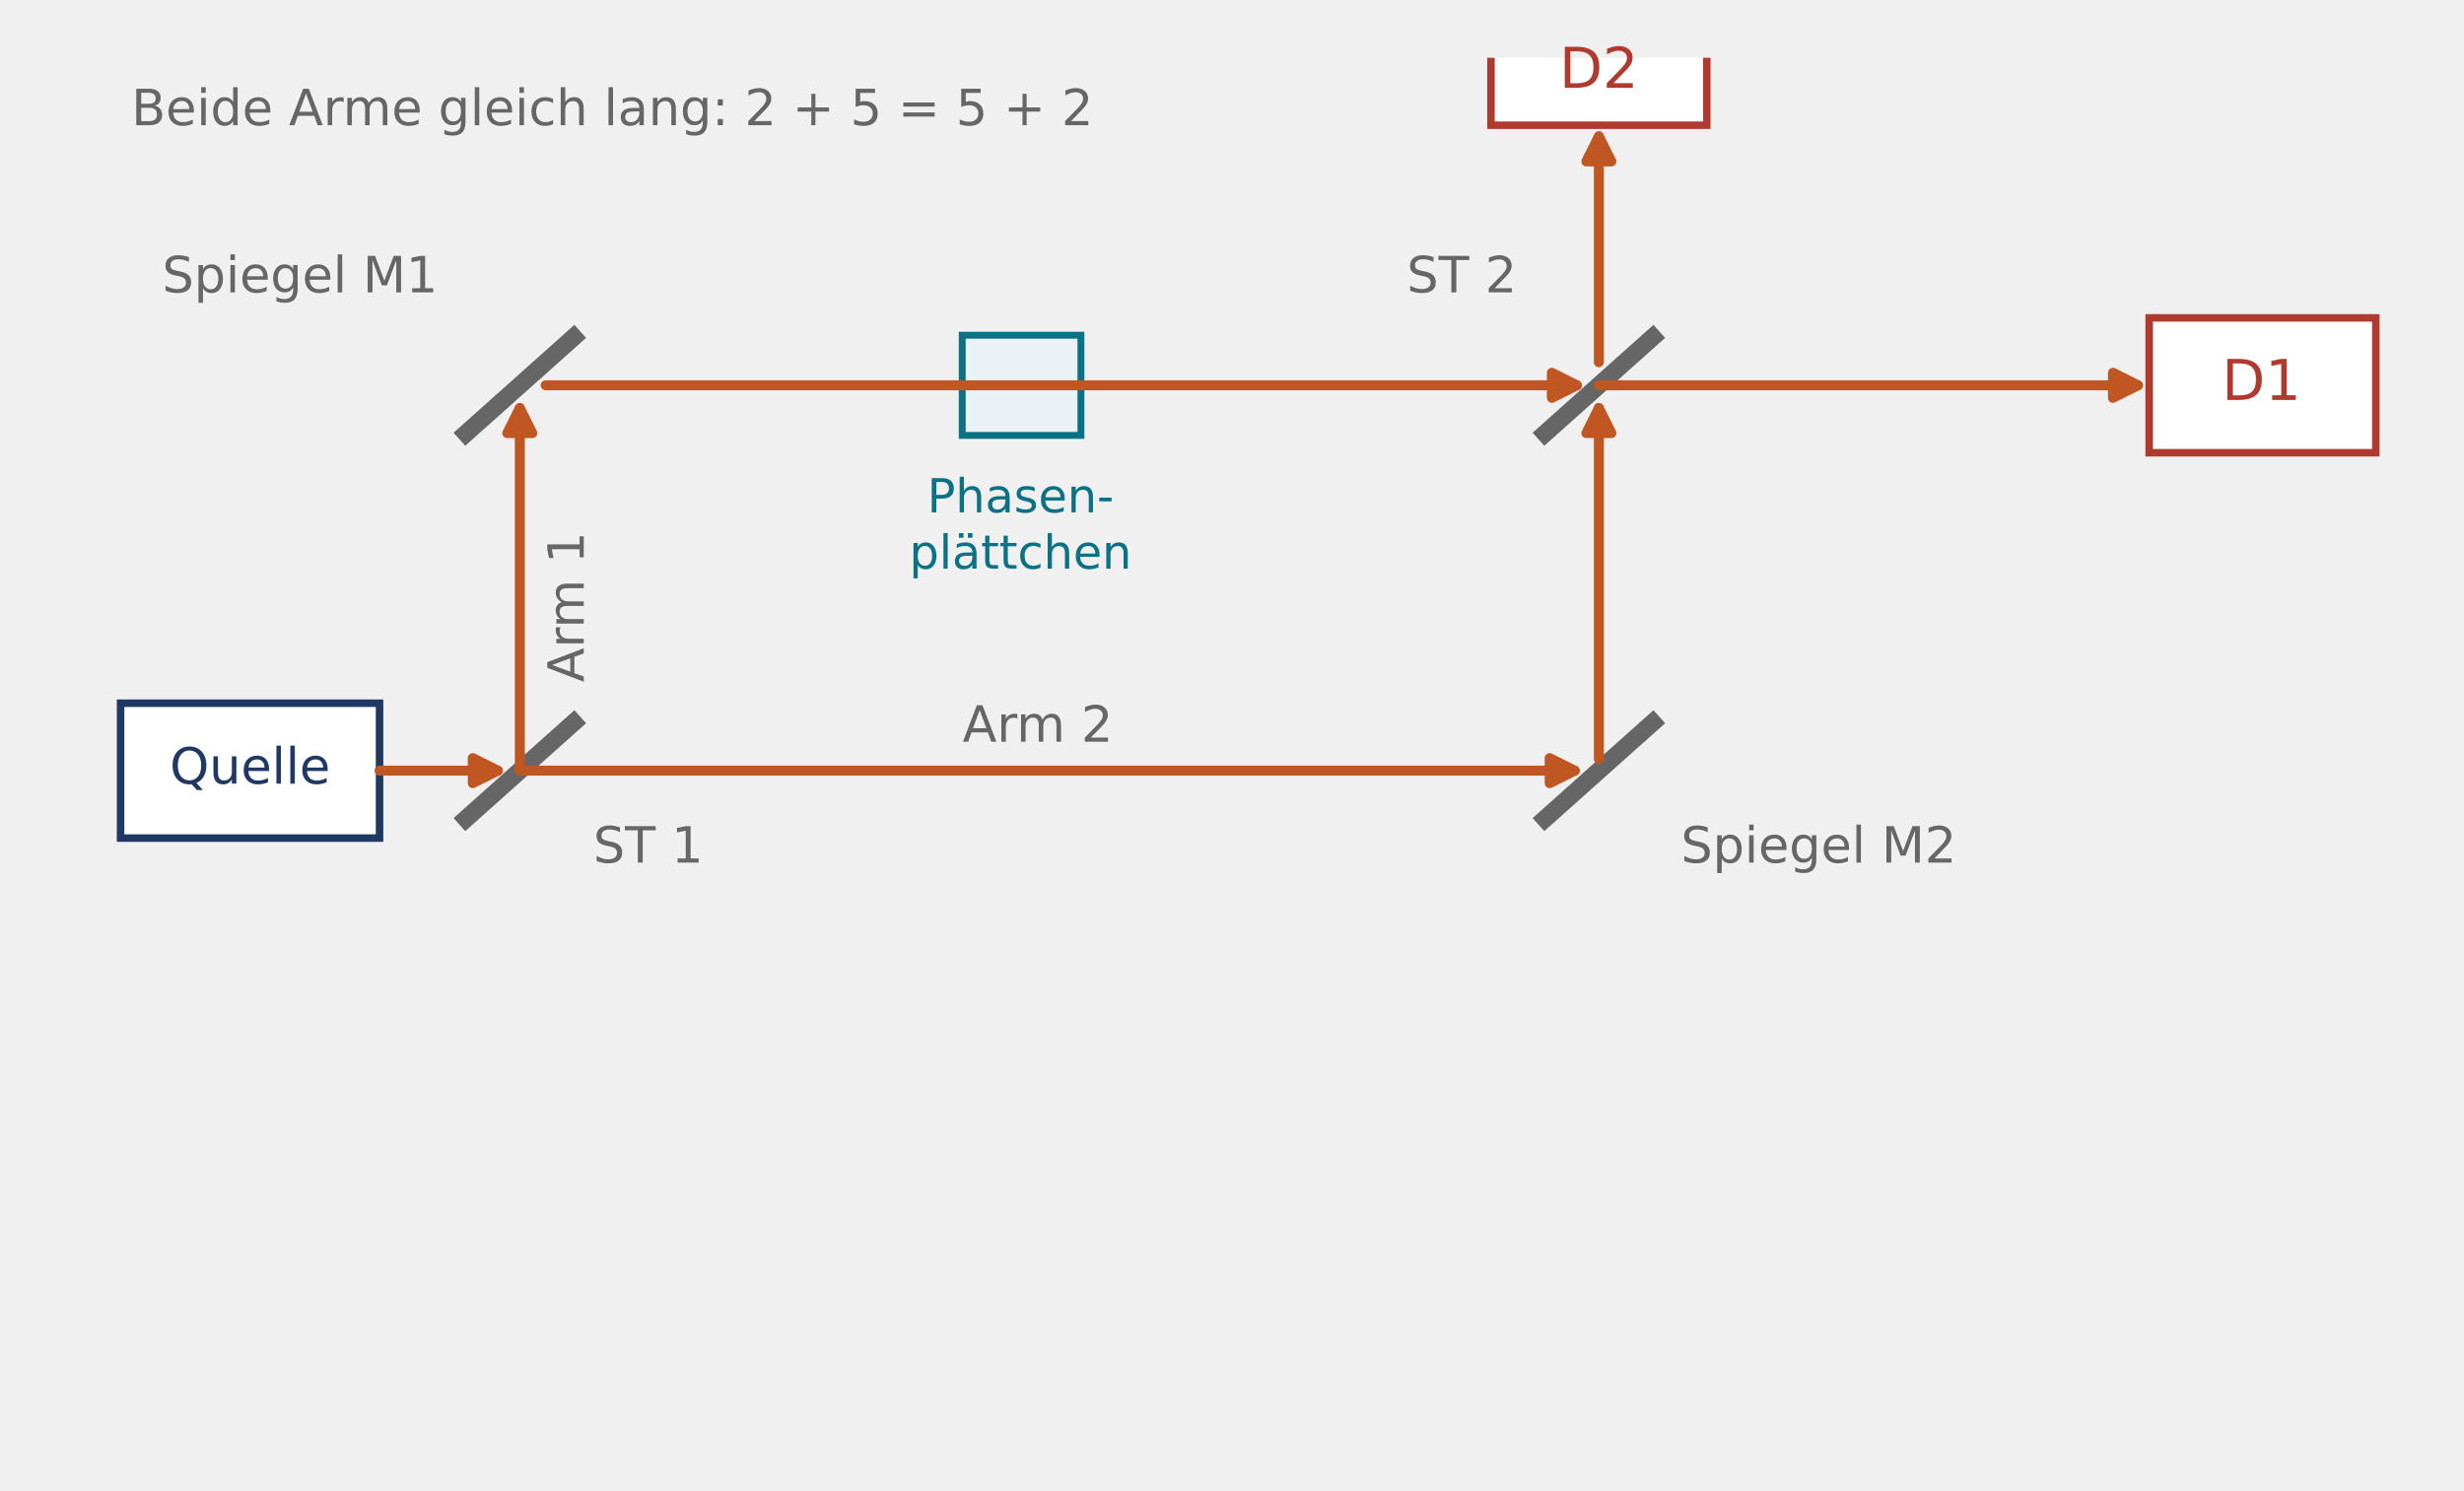
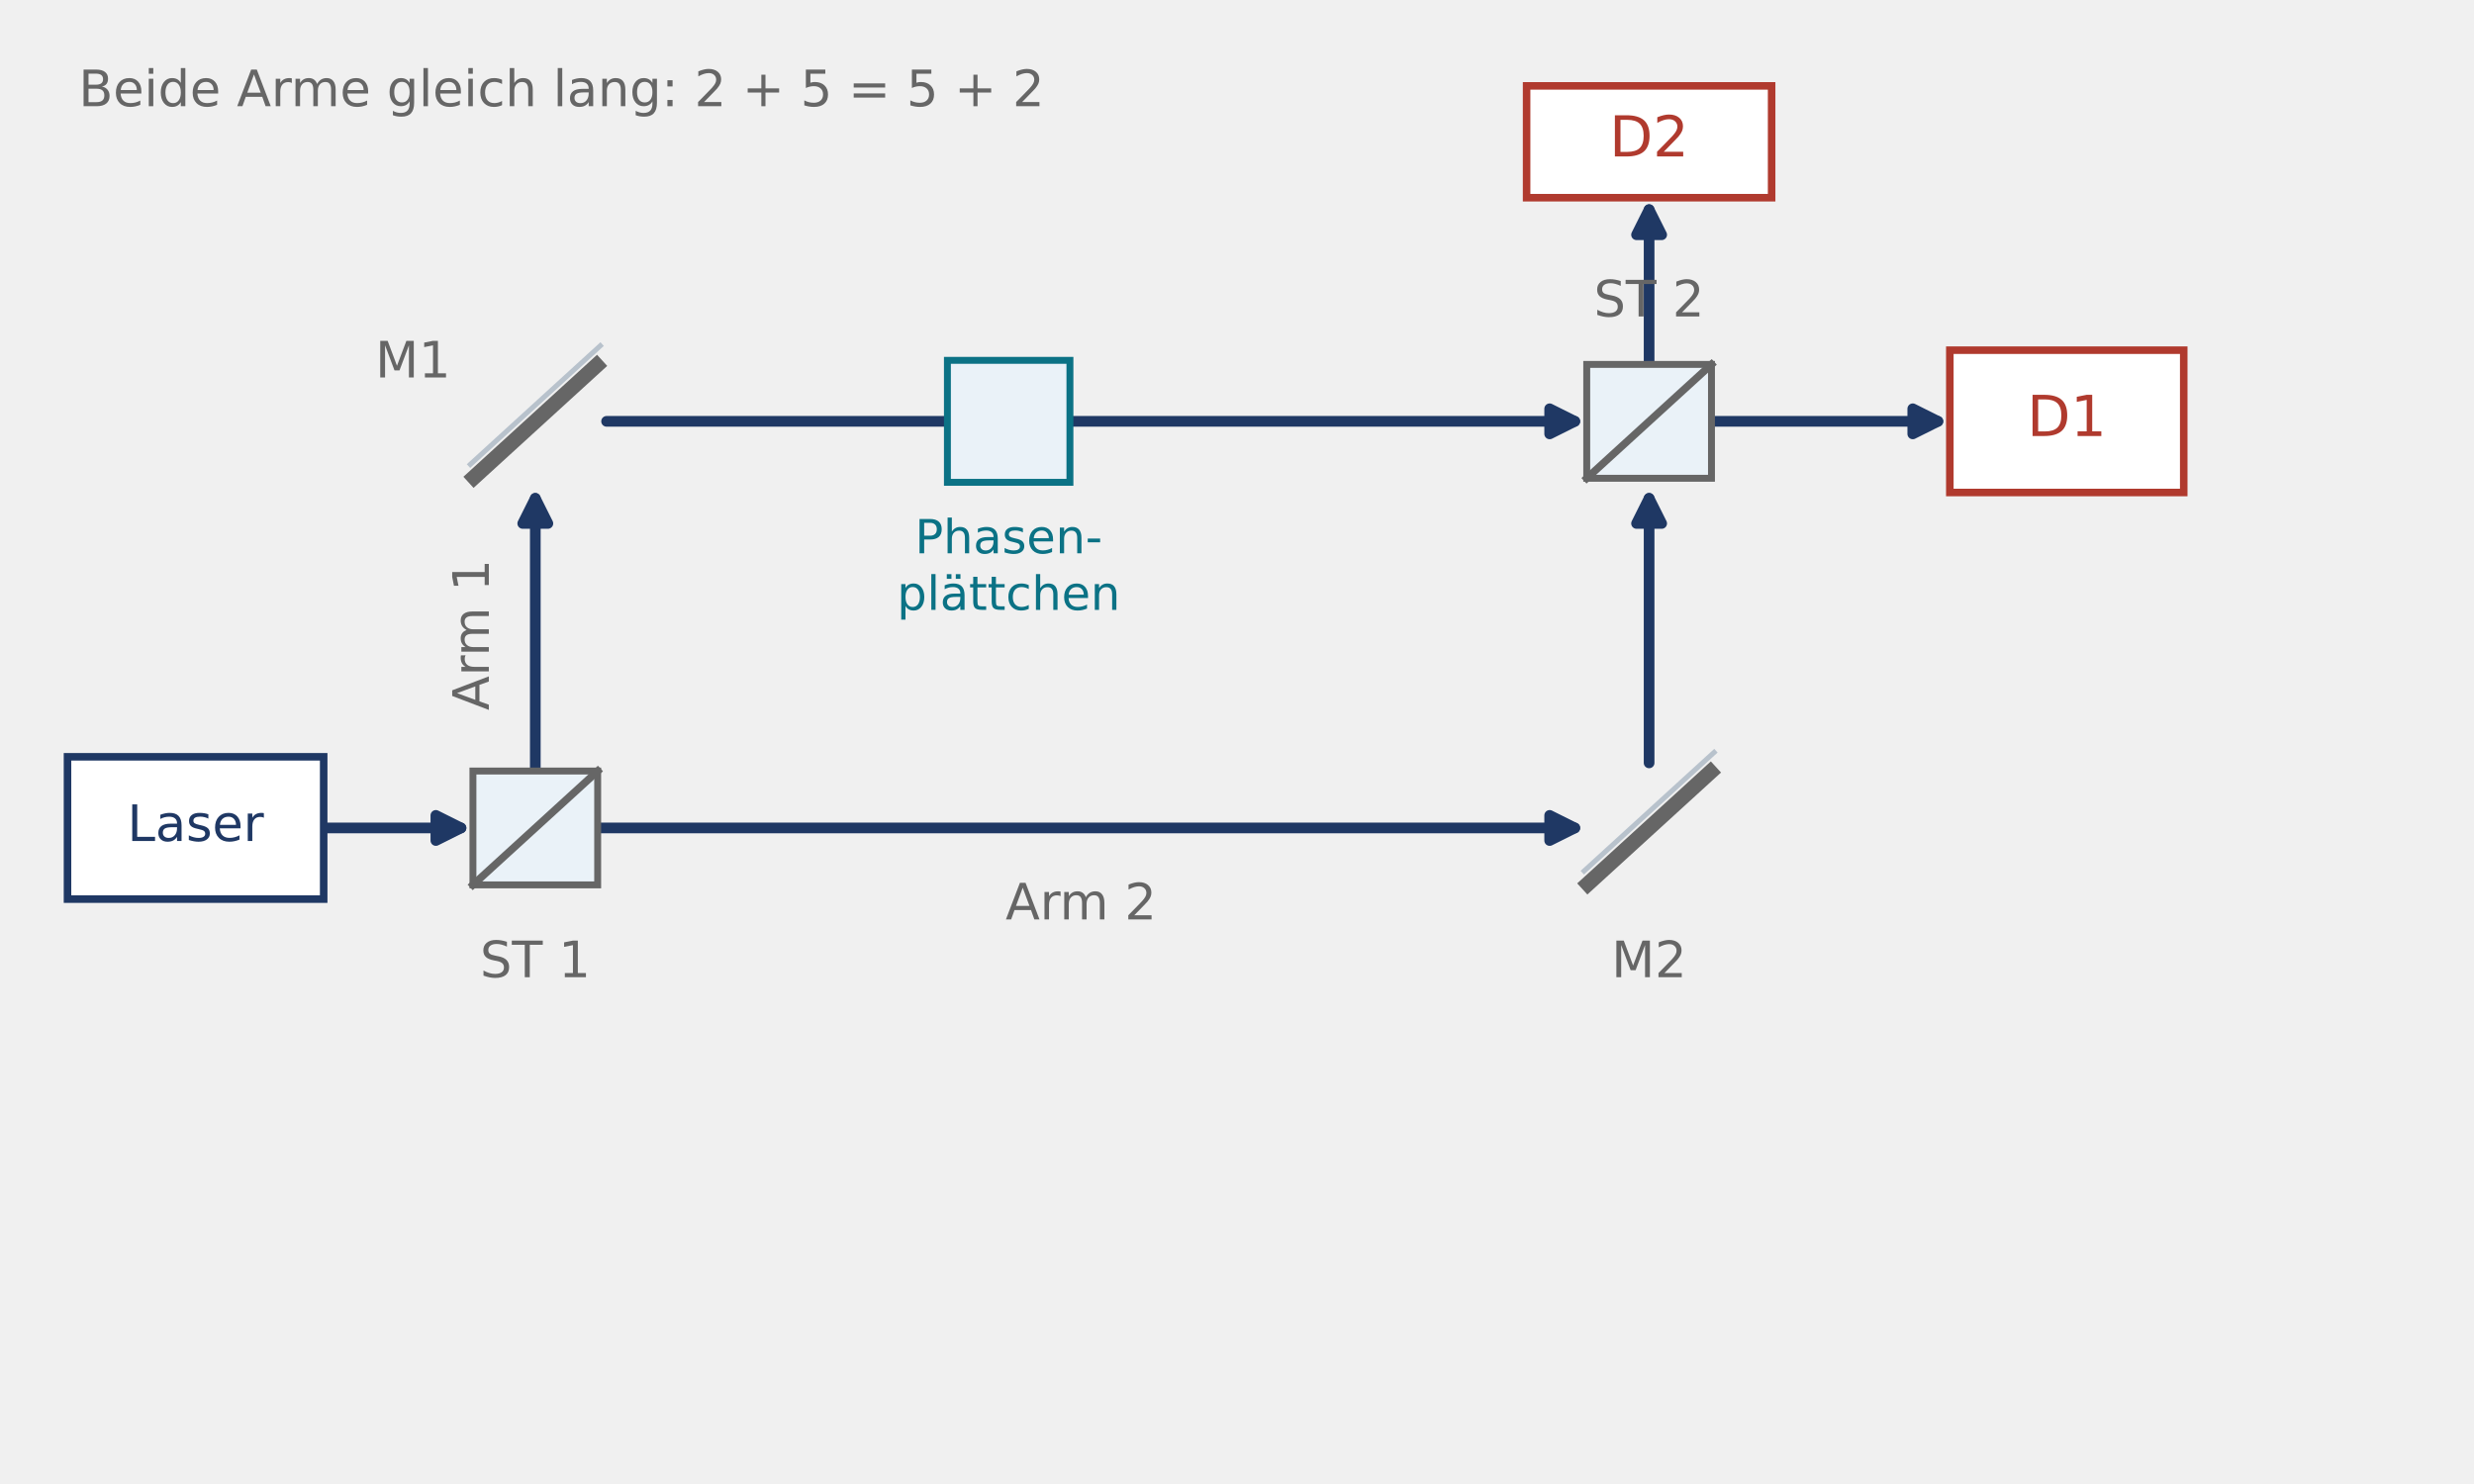
- <svg xmlns="http://www.w3.org/2000/svg" xmlns:xlink="http://www.w3.org/1999/xlink" width="393.84pt" height="238.196pt" viewBox="0 0 393.84 238.196" version="1.1">
+ <svg xmlns="http://www.w3.org/2000/svg" xmlns:xlink="http://www.w3.org/1999/xlink" width="393.84pt" height="236.16pt" viewBox="0 0 393.84 236.16" version="1.1">
  <defs>
    <style type="text/css">*{stroke-linejoin: round; stroke-linecap: butt}</style>
  </defs>
  <g id="figure_1">
    <g id="patch_1">
-       <path d="M 0 238.196  L 393.84 238.196  L 393.84 0  L 0 0  L 0 238.196  z " style="fill: none" />
+       <path d="M 0 236.16  L 393.84 236.16  L 393.84 0  L 0 0  L 0 236.16  z " style="fill: none" />
    </g>
    <g id="axes_1">
      <g id="patch_2">
-         <path d="M 19.273 133.976  L 60.667 133.976  L 60.667 112.416  L 19.273 112.416  z " clip-path="url(#pc95fcecdfe)" style="fill: #ffffff; stroke: #1f3864; stroke-width: 1.2; stroke-linejoin: miter" />
+         <path d="M 51.527 131.839  Q 63.407 131.839 73.386 131.839  " style="fill: none; stroke: #1f3864; stroke-width: 1.7; stroke-linecap: round" />
+         <path d="M 69.386 129.839  L 73.386 131.839  L 69.386 133.839  z " style="fill: #1f3864; stroke: #1f3864; stroke-width: 1.7; stroke-linecap: round" />
      </g>
      <g id="patch_3">
-         <path d="M 153.802 69.604  L 172.774 69.604  L 172.774 53.588  L 153.802 53.588  z " clip-path="url(#pc95fcecdfe)" style="fill: #eaf2f8; stroke: #0b7285; stroke-width: 1.1; stroke-linejoin: miter" />
+         <path d="M 85.216 122.774  Q 85.216 100.113 85.216 79.352  " style="fill: none; stroke: #1f3864; stroke-width: 1.7; stroke-linecap: round" />
+         <path d="M 83.216 83.352  L 85.216 79.352  L 87.216 83.352  z " style="fill: #1f3864; stroke: #1f3864; stroke-width: 1.7; stroke-linecap: round" />
      </g>
      <g id="patch_4">
-         <path d="M 343.522 72.376  L 379.741 72.376  L 379.741 50.816  L 343.522 50.816  z " clip-path="url(#pc95fcecdfe)" style="fill: #ffffff; stroke: #b03a2e; stroke-width: 1.2; stroke-linejoin: miter" />
+         <path d="M 95.145 131.839  Q 173.87 131.839 250.694 131.839  " style="fill: none; stroke: #1f3864; stroke-width: 1.7; stroke-linecap: round" />
+         <path d="M 246.694 129.839  L 250.694 131.839  L 246.694 133.839  z " style="fill: #1f3864; stroke: #1f3864; stroke-width: 1.7; stroke-linecap: round" />
      </g>
      <g id="patch_5">
-         <path d="M 238.313 20.016  L 272.808 20.016  L 272.808 3.076  L 238.313 3.076  z " clip-path="url(#pc95fcecdfe)" style="fill: #ffffff; stroke: #b03a2e; stroke-width: 1.2; stroke-linejoin: miter" />
-       </g>
-       <g id="line2d_1">
-         <path d="M 73.43 131.82  L 92.746 114.572  " clip-path="url(#pc95fcecdfe)" style="fill: none; stroke: #666666; stroke-width: 2.8" />
-       </g>
-       <g id="line2d_2">
-         <path d="M 73.43 70.22  L 92.746 52.972  " clip-path="url(#pc95fcecdfe)" style="fill: none; stroke: #666666; stroke-width: 2.8" />
-       </g>
-       <g id="line2d_3">
-         <path d="M 245.902 131.82  L 265.219 114.572  " clip-path="url(#pc95fcecdfe)" style="fill: none; stroke: #666666; stroke-width: 2.8" />
-       </g>
-       <g id="line2d_4">
-         <path d="M 245.902 70.22  L 265.219 52.972  " clip-path="url(#pc95fcecdfe)" style="fill: none; stroke: #666666; stroke-width: 2.8" />
+         <path d="M 96.563 67.091  Q 174.579 67.091 250.694 67.091  " style="fill: none; stroke: #1f3864; stroke-width: 1.7; stroke-linecap: round" />
+         <path d="M 246.694 65.091  L 250.694 67.091  L 246.694 69.091  z " style="fill: #1f3864; stroke: #1f3864; stroke-width: 1.7; stroke-linecap: round" />
+       </g>
+       <g id="patch_6">
+         <path d="M 262.524 121.479  Q 262.524 99.465 262.524 79.352  " style="fill: none; stroke: #1f3864; stroke-width: 1.7; stroke-linecap: round" />
+         <path d="M 260.524 83.352  L 262.524 79.352  L 264.524 83.352  z " style="fill: #1f3864; stroke: #1f3864; stroke-width: 1.7; stroke-linecap: round" />
+       </g>
+       <g id="patch_7">
+         <path d="M 272.453 67.091  Q 291.425 67.091 308.497 67.091  " style="fill: none; stroke: #1f3864; stroke-width: 1.7; stroke-linecap: round" />
+         <path d="M 304.497 65.091  L 308.497 67.091  L 304.497 69.091  z " style="fill: #1f3864; stroke: #1f3864; stroke-width: 1.7; stroke-linecap: round" />
+       </g>
+       <g id="patch_8">
+         <path d="M 262.524 58.027  Q 262.524 44.754 262.524 33.381  " style="fill: none; stroke: #1f3864; stroke-width: 1.7; stroke-linecap: round" />
+         <path d="M 260.524 37.381  L 262.524 33.381  L 264.524 37.381  z " style="fill: #1f3864; stroke: #1f3864; stroke-width: 1.7; stroke-linecap: round" />
+       </g>
+       <g id="patch_9">
+         <path d="M 10.746 143.17  L 51.527 143.17  L 51.527 120.508  L 10.746 120.508  z " clip-path="url(#p1e1b62dbca)" style="fill: #ffffff; stroke: #1f3864; stroke-width: 1.2; stroke-linejoin: miter" />
      </g>
      <g id="text_1">
-         <g style="fill: #1f3864" transform="translate(27.14107 125.2744) scale(0.08 -0.08)">
-           <defs>
-             <path id="DejaVuSans-34" d="M 2522 4238  Q 1834 4238 1429 3725  Q 1025 3213 1025 2328  Q 1025 1447 1429 934  Q 1834 422 2522 422  Q 3209 422 3611 934  Q 4013 1447 4013 2328  Q 4013 3213 3611 3725  Q 3209 4238 2522 4238  z M 3406 84  L 4238 -825  L 3475 -825  L 2784 -78  Q 2681 -84 2626 -87  Q 2572 -91 2522 -91  Q 1538 -91 948 567  Q 359 1225 359 2328  Q 359 3434 948 4092  Q 1538 4750 2522 4750  Q 3503 4750 4090 4092  Q 4678 3434 4678 2328  Q 4678 1516 4351 937  Q 4025 359 3406 84  z " transform="scale(0.015625)" />
-             <path id="DejaVuSans-58" d="M 544 1381  L 544 3500  L 1119 3500  L 1119 1403  Q 1119 906 1312 657  Q 1506 409 1894 409  Q 2359 409 2629 706  Q 2900 1003 2900 1516  L 2900 3500  L 3475 3500  L 3475 0  L 2900 0  L 2900 538  Q 2691 219 2414 64  Q 2138 -91 1772 -91  Q 1169 -91 856 284  Q 544 659 544 1381  z M 1991 3584  L 1991 3584  z " transform="scale(0.015625)" />
+         <g style="fill: #1f3864" transform="translate(20.26726 133.917) scale(0.08 -0.08)">
+           <defs>
+             <path id="DejaVuSans-2f" d="M 628 4666  L 1259 4666  L 1259 531  L 3531 531  L 3531 0  L 628 0  L 628 4666  z " transform="scale(0.015625)" />
+             <path id="DejaVuSans-44" d="M 2194 1759  Q 1497 1759 1228 1600  Q 959 1441 959 1056  Q 959 750 1161 570  Q 1363 391 1709 391  Q 2188 391 2477 730  Q 2766 1069 2766 1631  L 2766 1759  L 2194 1759  z M 3341 1997  L 3341 0  L 2766 0  L 2766 531  Q 2569 213 2275 61  Q 1981 -91 1556 -91  Q 1019 -91 701 211  Q 384 513 384 1019  Q 384 1609 779 1909  Q 1175 2209 1959 2209  L 2766 2209  L 2766 2266  Q 2766 2663 2505 2880  Q 2244 3097 1772 3097  Q 1472 3097 1187 3025  Q 903 2953 641 2809  L 641 3341  Q 956 3463 1253 3523  Q 1550 3584 1831 3584  Q 2591 3584 2966 3190  Q 3341 2797 3341 1997  z " transform="scale(0.015625)" />
+             <path id="DejaVuSans-56" d="M 2834 3397  L 2834 2853  Q 2591 2978 2328 3040  Q 2066 3103 1784 3103  Q 1356 3103 1142 2972  Q 928 2841 928 2578  Q 928 2378 1081 2264  Q 1234 2150 1697 2047  L 1894 2003  Q 2506 1872 2764 1633  Q 3022 1394 3022 966  Q 3022 478 2636 193  Q 2250 -91 1575 -91  Q 1294 -91 989 -36  Q 684 19 347 128  L 347 722  Q 666 556 975 473  Q 1284 391 1588 391  Q 1994 391 2212 530  Q 2431 669 2431 922  Q 2431 1156 2273 1281  Q 2116 1406 1581 1522  L 1381 1569  Q 847 1681 609 1914  Q 372 2147 372 2553  Q 372 3047 722 3315  Q 1072 3584 1716 3584  Q 2034 3584 2315 3537  Q 2597 3491 2834 3397  z " transform="scale(0.015625)" />
            <path id="DejaVuSans-48" d="M 3597 1894  L 3597 1613  L 953 1613  Q 991 1019 1311 708  Q 1631 397 2203 397  Q 2534 397 2845 478  Q 3156 559 3463 722  L 3463 178  Q 3153 47 2828 -22  Q 2503 -91 2169 -91  Q 1331 -91 842 396  Q 353 884 353 1716  Q 353 2575 817 3079  Q 1281 3584 2069 3584  Q 2775 3584 3186 3129  Q 3597 2675 3597 1894  z M 3022 2063  Q 3016 2534 2758 2815  Q 2500 3097 2075 3097  Q 1594 3097 1305 2825  Q 1016 2553 972 2059  L 3022 2063  z " transform="scale(0.015625)" />
-             <path id="DejaVuSans-4f" d="M 603 4863  L 1178 4863  L 1178 0  L 603 0  L 603 4863  z " transform="scale(0.015625)" />
-           </defs>
-           <use xlink:href="#DejaVuSans-34" />
-           <use xlink:href="#DejaVuSans-58" transform="translate(78.71875 0)" />
-           <use xlink:href="#DejaVuSans-48" transform="translate(142.0938 0)" />
-           <use xlink:href="#DejaVuSans-4f" transform="translate(203.625 0)" />
-           <use xlink:href="#DejaVuSans-4f" transform="translate(231.4062 0)" />
-           <use xlink:href="#DejaVuSans-48" transform="translate(259.1875 0)" />
-         </g>
-       </g>
-       <g id="patch_6">
-         <path d="M 60.667 123.196  Q 71.015 123.196 79.574 123.196  " style="fill: none; stroke: #c05621; stroke-width: 1.6; stroke-linecap: round" />
-         <path d="M 75.574 121.196  L 79.574 123.196  L 75.574 125.196  z " style="fill: #c05621; stroke: #c05621; stroke-width: 1.6; stroke-linecap: round" />
+             <path id="DejaVuSans-55" d="M 2631 2963  Q 2534 3019 2420 3045  Q 2306 3072 2169 3072  Q 1681 3072 1420 2755  Q 1159 2438 1159 1844  L 1159 0  L 581 0  L 581 3500  L 1159 3500  L 1159 2956  Q 1341 3275 1631 3429  Q 1922 3584 2338 3584  Q 2397 3584 2469 3576  Q 2541 3569 2628 3553  L 2631 2963  z " transform="scale(0.015625)" />
+           </defs>
+           <use xlink:href="#DejaVuSans-2f" />
+           <use xlink:href="#DejaVuSans-44" transform="translate(55.71875 0)" />
+           <use xlink:href="#DejaVuSans-56" transform="translate(117 0)" />
+           <use xlink:href="#DejaVuSans-48" transform="translate(169.0938 0)" />
+           <use xlink:href="#DejaVuSans-55" transform="translate(230.625 0)" />
+         </g>
+       </g>
+       <g id="patch_10">
+         <path d="M 75.286 140.903  L 95.145 140.903  L 95.145 122.774  L 75.286 122.774  z " clip-path="url(#p1e1b62dbca)" style="fill: #eaf2f8; stroke: #666666; stroke-width: 1.1; stroke-linejoin: miter" />
      </g>
      <g id="text_2">
-         <g style="fill: #666666" transform="translate(94.81615 137.8981) scale(0.08 -0.08)">
+         <g style="fill: #666666" transform="translate(76.41695 155.6074) scale(0.08 -0.08)">
          <defs>
            <path id="DejaVuSans-36" d="M 3425 4513  L 3425 3897  Q 3066 4069 2747 4153  Q 2428 4238 2131 4238  Q 1616 4238 1336 4038  Q 1056 3838 1056 3469  Q 1056 3159 1242 3001  Q 1428 2844 1947 2747  L 2328 2669  Q 3034 2534 3370 2195  Q 3706 1856 3706 1288  Q 3706 609 3251 259  Q 2797 -91 1919 -91  Q 1588 -91 1214 -16  Q 841 59 441 206  L 441 856  Q 825 641 1194 531  Q 1563 422 1919 422  Q 2459 422 2753 634  Q 3047 847 3047 1241  Q 3047 1584 2836 1778  Q 2625 1972 2144 2069  L 1759 2144  Q 1053 2284 737 2584  Q 422 2884 422 3419  Q 422 4038 858 4394  Q 1294 4750 2059 4750  Q 2388 4750 2728 4690  Q 3069 4631 3425 4513  z " transform="scale(0.015625)" />
            <path id="DejaVuSans-37" d="M -19 4666  L 3928 4666  L 3928 4134  L 2272 4134  L 2272 0  L 1638 0  L 1638 4134  L -19 4134  L -19 4666  z " transform="scale(0.015625)" />
            <path id="DejaVuSans-3" transform="scale(0.015625)" />
            <path id="DejaVuSans-14" d="M 794 531  L 1825 531  L 1825 4091  L 703 3866  L 703 4441  L 1819 4666  L 2450 4666  L 2450 531  L 3481 531  L 3481 0  L 794 0  L 794 531  z " transform="scale(0.015625)" />
          </defs>
          <use xlink:href="#DejaVuSans-36" />
          <use xlink:href="#DejaVuSans-37" transform="translate(63.48438 0)" />
          <use xlink:href="#DejaVuSans-3" transform="translate(124.5625 0)" />
          <use xlink:href="#DejaVuSans-14" transform="translate(156.3438 0)" />
        </g>
      </g>
-       <g id="patch_7">
-         <path d="M 83.088 123.196  Q 83.088 93.32 83.088 65.233  " style="fill: none; stroke: #c05621; stroke-width: 1.6; stroke-linecap: round" />
-         <path d="M 81.088 69.233  L 83.088 65.233  L 85.088 69.233  z " style="fill: #c05621; stroke: #c05621; stroke-width: 1.6; stroke-linecap: round" />
+       <g id="line2d_1">
+         <path d="M 74.577 74.214  L 95.854 54.789  " clip-path="url(#p1e1b62dbca)" style="fill: none; stroke: #b8c2cc; stroke-width: 0.8" />
      </g>
      <g id="text_3">
-         <g style="fill: #666666" transform="translate(25.91882 46.73812) scale(0.08 -0.08)">
-           <defs>
-             <path id="DejaVuSans-53" d="M 1159 525  L 1159 -1331  L 581 -1331  L 581 3500  L 1159 3500  L 1159 2969  Q 1341 3281 1617 3432  Q 1894 3584 2278 3584  Q 2916 3584 3314 3078  Q 3713 2572 3713 1747  Q 3713 922 3314 415  Q 2916 -91 2278 -91  Q 1894 -91 1617 61  Q 1341 213 1159 525  z M 3116 1747  Q 3116 2381 2855 2742  Q 2594 3103 2138 3103  Q 1681 3103 1420 2742  Q 1159 2381 1159 1747  Q 1159 1113 1420 752  Q 1681 391 2138 391  Q 2594 391 2855 752  Q 3116 1113 3116 1747  z " transform="scale(0.015625)" />
-             <path id="DejaVuSans-4c" d="M 603 3500  L 1178 3500  L 1178 0  L 603 0  L 603 3500  z M 603 4863  L 1178 4863  L 1178 4134  L 603 4134  L 603 4863  z " transform="scale(0.015625)" />
-             <path id="DejaVuSans-4a" d="M 2906 1791  Q 2906 2416 2648 2759  Q 2391 3103 1925 3103  Q 1463 3103 1205 2759  Q 947 2416 947 1791  Q 947 1169 1205 825  Q 1463 481 1925 481  Q 2391 481 2648 825  Q 2906 1169 2906 1791  z M 3481 434  Q 3481 -459 3084 -895  Q 2688 -1331 1869 -1331  Q 1566 -1331 1297 -1286  Q 1028 -1241 775 -1147  L 775 -588  Q 1028 -725 1275 -790  Q 1522 -856 1778 -856  Q 2344 -856 2625 -561  Q 2906 -266 2906 331  L 2906 616  Q 2728 306 2450 153  Q 2172 0 1784 0  Q 1141 0 747 490  Q 353 981 353 1791  Q 353 2603 747 3093  Q 1141 3584 1784 3584  Q 2172 3584 2450 3431  Q 2728 3278 2906 2969  L 2906 3500  L 3481 3500  L 3481 434  z " transform="scale(0.015625)" />
+         <g style="fill: #666666" transform="translate(59.74776 60.10487) scale(0.08 -0.08)">
+           <defs>
            <path id="DejaVuSans-30" d="M 628 4666  L 1569 4666  L 2759 1491  L 3956 4666  L 4897 4666  L 4897 0  L 4281 0  L 4281 4097  L 3078 897  L 2444 897  L 1241 4097  L 1241 0  L 628 0  L 628 4666  z " transform="scale(0.015625)" />
          </defs>
-           <use xlink:href="#DejaVuSans-36" />
-           <use xlink:href="#DejaVuSans-53" transform="translate(63.48438 0)" />
-           <use xlink:href="#DejaVuSans-4c" transform="translate(126.9688 0)" />
-           <use xlink:href="#DejaVuSans-48" transform="translate(154.75 0)" />
-           <use xlink:href="#DejaVuSans-4a" transform="translate(216.2812 0)" />
-           <use xlink:href="#DejaVuSans-48" transform="translate(279.7656 0)" />
-           <use xlink:href="#DejaVuSans-4f" transform="translate(341.2969 0)" />
-           <use xlink:href="#DejaVuSans-3" transform="translate(369.0781 0)" />
-           <use xlink:href="#DejaVuSans-30" transform="translate(400.8594 0)" />
-           <use xlink:href="#DejaVuSans-14" transform="translate(487.1406 0)" />
-         </g>
-       </g>
-       <g id="patch_8">
-         <path d="M 87.227 61.596  Q 170.532 61.596 252.047 61.596  " style="fill: none; stroke: #c05621; stroke-width: 1.6; stroke-linecap: round" />
-         <path d="M 248.047 59.596  L 252.047 61.596  L 248.047 63.596  z " style="fill: #c05621; stroke: #c05621; stroke-width: 1.6; stroke-linecap: round" />
-       </g>
-       <g id="patch_9">
-         <path d="M 83.088 123.196  Q 168.29 123.196 251.702 123.196  " style="fill: none; stroke: #c05621; stroke-width: 1.6; stroke-linecap: round" />
-         <path d="M 247.702 121.196  L 251.702 123.196  L 247.702 125.196  z " style="fill: #c05621; stroke: #c05621; stroke-width: 1.6; stroke-linecap: round" />
+           <use xlink:href="#DejaVuSans-30" />
+           <use xlink:href="#DejaVuSans-14" transform="translate(86.28125 0)" />
+         </g>
+       </g>
+       <g id="line2d_2">
+         <path d="M 251.886 138.961  L 273.163 119.537  " clip-path="url(#p1e1b62dbca)" style="fill: none; stroke: #b8c2cc; stroke-width: 0.8" />
      </g>
      <g id="text_4">
-         <g style="fill: #666666" transform="translate(268.6687 137.8988) scale(0.08 -0.08)">
+         <g style="fill: #666666" transform="translate(256.5279 155.6074) scale(0.08 -0.08)">
          <defs>
            <path id="DejaVuSans-15" d="M 1228 531  L 3431 531  L 3431 0  L 469 0  L 469 531  Q 828 903 1448 1529  Q 2069 2156 2228 2338  Q 2531 2678 2651 2914  Q 2772 3150 2772 3378  Q 2772 3750 2511 3984  Q 2250 4219 1831 4219  Q 1534 4219 1204 4116  Q 875 4013 500 3803  L 500 4441  Q 881 4594 1212 4672  Q 1544 4750 1819 4750  Q 2544 4750 2975 4387  Q 3406 4025 3406 3419  Q 3406 3131 3298 2873  Q 3191 2616 2906 2266  Q 2828 2175 2409 1742  Q 1991 1309 1228 531  z " transform="scale(0.015625)" />
          </defs>
-           <use xlink:href="#DejaVuSans-36" />
-           <use xlink:href="#DejaVuSans-53" transform="translate(63.48438 0)" />
-           <use xlink:href="#DejaVuSans-4c" transform="translate(126.9688 0)" />
-           <use xlink:href="#DejaVuSans-48" transform="translate(154.75 0)" />
-           <use xlink:href="#DejaVuSans-4a" transform="translate(216.2812 0)" />
-           <use xlink:href="#DejaVuSans-48" transform="translate(279.7656 0)" />
-           <use xlink:href="#DejaVuSans-4f" transform="translate(341.2969 0)" />
-           <use xlink:href="#DejaVuSans-3" transform="translate(369.0781 0)" />
-           <use xlink:href="#DejaVuSans-30" transform="translate(400.8594 0)" />
-           <use xlink:href="#DejaVuSans-15" transform="translate(487.1406 0)" />
-         </g>
-       </g>
-       <g id="patch_10">
-         <path d="M 255.561 121.348  Q 255.561 92.396 255.561 65.233  " style="fill: none; stroke: #c05621; stroke-width: 1.6; stroke-linecap: round" />
-         <path d="M 253.561 69.233  L 255.561 65.233  L 257.561 69.233  z " style="fill: #c05621; stroke: #c05621; stroke-width: 1.6; stroke-linecap: round" />
+           <use xlink:href="#DejaVuSans-30" />
+           <use xlink:href="#DejaVuSans-15" transform="translate(86.28125 0)" />
+         </g>
+       </g>
+       <g id="patch_11">
+         <path d="M 252.595 76.156  L 272.453 76.156  L 272.453 58.027  L 252.595 58.027  z " clip-path="url(#p1e1b62dbca)" style="fill: #eaf2f8; stroke: #666666; stroke-width: 1.1; stroke-linejoin: miter" />
      </g>
      <g id="text_5">
-         <g style="fill: #666666" transform="translate(224.8553 46.73812) scale(0.08 -0.08)">
+         <g style="fill: #666666" transform="translate(253.7254 50.39275) scale(0.08 -0.08)">
          <use xlink:href="#DejaVuSans-36" />
          <use xlink:href="#DejaVuSans-37" transform="translate(63.48438 0)" />
          <use xlink:href="#DejaVuSans-3" transform="translate(124.5625 0)" />
          <use xlink:href="#DejaVuSans-15" transform="translate(156.3438 0)" />
        </g>
      </g>
-       <g id="patch_11">
-         <path d="M 255.561 61.596  Q 299.541 61.596 341.733 61.596  " style="fill: none; stroke: #c05621; stroke-width: 1.6; stroke-linecap: round" />
-         <path d="M 337.733 59.596  L 341.733 61.596  L 337.733 63.596  z " style="fill: #c05621; stroke: #c05621; stroke-width: 1.6; stroke-linecap: round" />
-       </g>
      <g id="patch_12">
-         <path d="M 255.561 57.9  Q 255.561 38.958 255.561 21.805  " style="fill: none; stroke: #c05621; stroke-width: 1.6; stroke-linecap: round" />
-         <path d="M 253.561 25.805  L 255.561 21.805  L 257.561 25.805  z " style="fill: #c05621; stroke: #c05621; stroke-width: 1.6; stroke-linecap: round" />
+         <path d="M 310.397 78.422  L 347.632 78.422  L 347.632 55.761  L 310.397 55.761  z " clip-path="url(#p1e1b62dbca)" style="fill: #ffffff; stroke: #b03a2e; stroke-width: 1.2; stroke-linejoin: miter" />
      </g>
      <g id="text_6">
-         <g style="fill: #0b7285" transform="translate(148.1892 81.90556) scale(0.075 -0.075)">
+         <g style="fill: #b03a2e" transform="translate(322.6866 69.42928) scale(0.09 -0.09)">
+           <defs>
+             <path id="DejaVuSans-27" d="M 1259 4147  L 1259 519  L 2022 519  Q 2988 519 3436 956  Q 3884 1394 3884 2338  Q 3884 3275 3436 3711  Q 2988 4147 2022 4147  L 1259 4147  z M 628 4666  L 1925 4666  Q 3281 4666 3915 4102  Q 4550 3538 4550 2338  Q 4550 1131 3912 565  Q 3275 0 1925 0  L 628 0  L 628 4666  z " transform="scale(0.015625)" />
+           </defs>
+           <use xlink:href="#DejaVuSans-27" />
+           <use xlink:href="#DejaVuSans-14" transform="translate(77 0)" />
+         </g>
+       </g>
+       <g id="patch_13">
+         <path d="M 243.02 31.48  L 282.028 31.48  L 282.028 13.675  L 243.02 13.675  z " clip-path="url(#p1e1b62dbca)" style="fill: #ffffff; stroke: #b03a2e; stroke-width: 1.2; stroke-linejoin: miter" />
+       </g>
+       <g id="text_7">
+         <g style="fill: #b03a2e" transform="translate(256.196 24.91541) scale(0.09 -0.09)">
+           <use xlink:href="#DejaVuSans-27" />
+           <use xlink:href="#DejaVuSans-15" transform="translate(77 0)" />
+         </g>
+       </g>
+       <g id="patch_14">
+         <path d="M 150.82 76.804  L 170.324 76.804  L 170.324 57.379  L 150.82 57.379  z " clip-path="url(#p1e1b62dbca)" style="fill: #eaf2f8; stroke: #0b7285; stroke-width: 1.1; stroke-linejoin: miter" />
+       </g>
+       <g id="text_8">
+         <g style="fill: #0b7285" transform="translate(145.6456 88.10912) scale(0.075 -0.075)">
          <defs>
            <path id="DejaVuSans-33" d="M 1259 4147  L 1259 2394  L 2053 2394  Q 2494 2394 2734 2622  Q 2975 2850 2975 3272  Q 2975 3691 2734 3919  Q 2494 4147 2053 4147  L 1259 4147  z M 628 4666  L 2053 4666  Q 2838 4666 3239 4311  Q 3641 3956 3641 3272  Q 3641 2581 3239 2228  Q 2838 1875 2053 1875  L 1259 1875  L 1259 0  L 628 0  L 628 4666  z " transform="scale(0.015625)" />
            <path id="DejaVuSans-4b" d="M 3513 2113  L 3513 0  L 2938 0  L 2938 2094  Q 2938 2591 2744 2837  Q 2550 3084 2163 3084  Q 1697 3084 1428 2787  Q 1159 2491 1159 1978  L 1159 0  L 581 0  L 581 4863  L 1159 4863  L 1159 2956  Q 1366 3272 1645 3428  Q 1925 3584 2291 3584  Q 2894 3584 3203 3211  Q 3513 2838 3513 2113  z " transform="scale(0.015625)" />
-             <path id="DejaVuSans-44" d="M 2194 1759  Q 1497 1759 1228 1600  Q 959 1441 959 1056  Q 959 750 1161 570  Q 1363 391 1709 391  Q 2188 391 2477 730  Q 2766 1069 2766 1631  L 2766 1759  L 2194 1759  z M 3341 1997  L 3341 0  L 2766 0  L 2766 531  Q 2569 213 2275 61  Q 1981 -91 1556 -91  Q 1019 -91 701 211  Q 384 513 384 1019  Q 384 1609 779 1909  Q 1175 2209 1959 2209  L 2766 2209  L 2766 2266  Q 2766 2663 2505 2880  Q 2244 3097 1772 3097  Q 1472 3097 1187 3025  Q 903 2953 641 2809  L 641 3341  Q 956 3463 1253 3523  Q 1550 3584 1831 3584  Q 2591 3584 2966 3190  Q 3341 2797 3341 1997  z " transform="scale(0.015625)" />
-             <path id="DejaVuSans-56" d="M 2834 3397  L 2834 2853  Q 2591 2978 2328 3040  Q 2066 3103 1784 3103  Q 1356 3103 1142 2972  Q 928 2841 928 2578  Q 928 2378 1081 2264  Q 1234 2150 1697 2047  L 1894 2003  Q 2506 1872 2764 1633  Q 3022 1394 3022 966  Q 3022 478 2636 193  Q 2250 -91 1575 -91  Q 1294 -91 989 -36  Q 684 19 347 128  L 347 722  Q 666 556 975 473  Q 1284 391 1588 391  Q 1994 391 2212 530  Q 2431 669 2431 922  Q 2431 1156 2273 1281  Q 2116 1406 1581 1522  L 1381 1569  Q 847 1681 609 1914  Q 372 2147 372 2553  Q 372 3047 722 3315  Q 1072 3584 1716 3584  Q 2034 3584 2315 3537  Q 2597 3491 2834 3397  z " transform="scale(0.015625)" />
            <path id="DejaVuSans-51" d="M 3513 2113  L 3513 0  L 2938 0  L 2938 2094  Q 2938 2591 2744 2837  Q 2550 3084 2163 3084  Q 1697 3084 1428 2787  Q 1159 2491 1159 1978  L 1159 0  L 581 0  L 581 3500  L 1159 3500  L 1159 2956  Q 1366 3272 1645 3428  Q 1925 3584 2291 3584  Q 2894 3584 3203 3211  Q 3513 2838 3513 2113  z " transform="scale(0.015625)" />
            <path id="DejaVuSans-10" d="M 313 2009  L 1997 2009  L 1997 1497  L 313 1497  L 313 2009  z " transform="scale(0.015625)" />
          </defs>
          <use xlink:href="#DejaVuSans-33" />
          <use xlink:href="#DejaVuSans-4b" transform="translate(60.29688 0)" />
          <use xlink:href="#DejaVuSans-44" transform="translate(123.6719 0)" />
          <use xlink:href="#DejaVuSans-56" transform="translate(184.9531 0)" />
          <use xlink:href="#DejaVuSans-48" transform="translate(237.0469 0)" />
          <use xlink:href="#DejaVuSans-51" transform="translate(298.5781 0)" />
          <use xlink:href="#DejaVuSans-10" transform="translate(361.9531 0)" />
        </g>
-         <g style="fill: #0b7285" transform="translate(145.3321 90.90761) scale(0.075 -0.075)">
-           <defs>
+         <g style="fill: #0b7285" transform="translate(142.7886 97.11117) scale(0.075 -0.075)">
+           <defs>
+             <path id="DejaVuSans-53" d="M 1159 525  L 1159 -1331  L 581 -1331  L 581 3500  L 1159 3500  L 1159 2969  Q 1341 3281 1617 3432  Q 1894 3584 2278 3584  Q 2916 3584 3314 3078  Q 3713 2572 3713 1747  Q 3713 922 3314 415  Q 2916 -91 2278 -91  Q 1894 -91 1617 61  Q 1341 213 1159 525  z M 3116 1747  Q 3116 2381 2855 2742  Q 2594 3103 2138 3103  Q 1681 3103 1420 2742  Q 1159 2381 1159 1747  Q 1159 1113 1420 752  Q 1681 391 2138 391  Q 2594 391 2855 752  Q 3116 1113 3116 1747  z " transform="scale(0.015625)" />
+             <path id="DejaVuSans-4f" d="M 603 4863  L 1178 4863  L 1178 0  L 603 0  L 603 4863  z " transform="scale(0.015625)" />
            <path id="DejaVuSans-a6" d="M 2194 1759  Q 1497 1759 1228 1600  Q 959 1441 959 1056  Q 959 750 1161 570  Q 1363 391 1709 391  Q 2188 391 2477 730  Q 2766 1069 2766 1631  L 2766 1759  L 2194 1759  z M 3341 1997  L 3341 0  L 2766 0  L 2766 531  Q 2569 213 2275 61  Q 1981 -91 1556 -91  Q 1019 -91 701 211  Q 384 513 384 1019  Q 384 1609 779 1909  Q 1175 2209 1959 2209  L 2766 2209  L 2766 2266  Q 2766 2663 2505 2880  Q 2244 3097 1772 3097  Q 1472 3097 1187 3025  Q 903 2953 641 2809  L 641 3341  Q 956 3463 1253 3523  Q 1550 3584 1831 3584  Q 2591 3584 2966 3190  Q 3341 2797 3341 1997  z M 2150 4850  L 2784 4850  L 2784 4219  L 2150 4219  L 2150 4850  z M 928 4850  L 1562 4850  L 1562 4219  L 928 4219  L 928 4850  z " transform="scale(0.015625)" />
            <path id="DejaVuSans-57" d="M 1172 4494  L 1172 3500  L 2356 3500  L 2356 3053  L 1172 3053  L 1172 1153  Q 1172 725 1289 603  Q 1406 481 1766 481  L 2356 481  L 2356 0  L 1766 0  Q 1100 0 847 248  Q 594 497 594 1153  L 594 3053  L 172 3053  L 172 3500  L 594 3500  L 594 4494  L 1172 4494  z " transform="scale(0.015625)" />
            <path id="DejaVuSans-46" d="M 3122 3366  L 3122 2828  Q 2878 2963 2633 3030  Q 2388 3097 2138 3097  Q 1578 3097 1268 2742  Q 959 2388 959 1747  Q 959 1106 1268 751  Q 1578 397 2138 397  Q 2388 397 2633 464  Q 2878 531 3122 666  L 3122 134  Q 2881 22 2623 -34  Q 2366 -91 2075 -91  Q 1284 -91 818 406  Q 353 903 353 1747  Q 353 2603 823 3093  Q 1294 3584 2113 3584  Q 2378 3584 2631 3529  Q 2884 3475 3122 3366  z " transform="scale(0.015625)" />
          </defs>
          <use xlink:href="#DejaVuSans-53" />
          <use xlink:href="#DejaVuSans-4f" transform="translate(63.48438 0)" />
          <use xlink:href="#DejaVuSans-a6" transform="translate(91.26562 0)" />
          <use xlink:href="#DejaVuSans-57" transform="translate(152.5469 0)" />
          <use xlink:href="#DejaVuSans-57" transform="translate(191.75 0)" />
          <use xlink:href="#DejaVuSans-46" transform="translate(230.9531 0)" />
          <use xlink:href="#DejaVuSans-4b" transform="translate(285.9375 0)" />
          <use xlink:href="#DejaVuSans-48" transform="translate(349.3125 0)" />
          <use xlink:href="#DejaVuSans-51" transform="translate(410.8438 0)" />
        </g>
      </g>
-       <g id="text_7">
-         <g style="fill: #b03a2e" transform="translate(355.1309 63.93389) scale(0.09 -0.09)">
-           <defs>
-             <path id="DejaVuSans-27" d="M 1259 4147  L 1259 519  L 2022 519  Q 2988 519 3436 956  Q 3884 1394 3884 2338  Q 3884 3275 3436 3711  Q 2988 4147 2022 4147  L 1259 4147  z M 628 4666  L 1925 4666  Q 3281 4666 3915 4102  Q 4550 3538 4550 2338  Q 4550 1131 3912 565  Q 3275 0 1925 0  L 628 0  L 628 4666  z " transform="scale(0.015625)" />
-           </defs>
-           <use xlink:href="#DejaVuSans-27" />
-           <use xlink:href="#DejaVuSans-14" transform="translate(77 0)" />
-         </g>
-       </g>
-       <g id="text_8">
-         <g style="fill: #b03a2e" transform="translate(249.2326 14.03789) scale(0.09 -0.09)">
-           <use xlink:href="#DejaVuSans-27" />
-           <use xlink:href="#DejaVuSans-15" transform="translate(77 0)" />
-         </g>
-       </g>
      <g id="text_9">
-         <g style="fill: #666666" transform="translate(93.30547 109.0391) rotate(-90) scale(0.08 -0.08)">
+         <g style="fill: #666666" transform="translate(77.81839 113.1069) rotate(-90) scale(0.08 -0.08)">
          <defs>
            <path id="DejaVuSans-24" d="M 2188 4044  L 1331 1722  L 3047 1722  L 2188 4044  z M 1831 4666  L 2547 4666  L 4325 0  L 3669 0  L 3244 1197  L 1141 1197  L 716 0  L 50 0  L 1831 4666  z " transform="scale(0.015625)" />
-             <path id="DejaVuSans-55" d="M 2631 2963  Q 2534 3019 2420 3045  Q 2306 3072 2169 3072  Q 1681 3072 1420 2755  Q 1159 2438 1159 1844  L 1159 0  L 581 0  L 581 3500  L 1159 3500  L 1159 2956  Q 1341 3275 1631 3429  Q 1922 3584 2338 3584  Q 2397 3584 2469 3576  Q 2541 3569 2628 3553  L 2631 2963  z " transform="scale(0.015625)" />
            <path id="DejaVuSans-50" d="M 3328 2828  Q 3544 3216 3844 3400  Q 4144 3584 4550 3584  Q 5097 3584 5394 3201  Q 5691 2819 5691 2113  L 5691 0  L 5113 0  L 5113 2094  Q 5113 2597 4934 2840  Q 4756 3084 4391 3084  Q 3944 3084 3684 2787  Q 3425 2491 3425 1978  L 3425 0  L 2847 0  L 2847 2094  Q 2847 2600 2669 2842  Q 2491 3084 2119 3084  Q 1678 3084 1418 2786  Q 1159 2488 1159 1978  L 1159 0  L 581 0  L 581 3500  L 1159 3500  L 1159 2956  Q 1356 3278 1631 3431  Q 1906 3584 2284 3584  Q 2666 3584 2933 3390  Q 3200 3197 3328 2828  z " transform="scale(0.015625)" />
          </defs>
          <use xlink:href="#DejaVuSans-24" />
          <use xlink:href="#DejaVuSans-55" transform="translate(68.40625 0)" />
          <use xlink:href="#DejaVuSans-50" transform="translate(107.7656 0)" />
          <use xlink:href="#DejaVuSans-3" transform="translate(205.1719 0)" />
          <use xlink:href="#DejaVuSans-14" transform="translate(236.9531 0)" />
        </g>
      </g>
      <g id="text_10">
-         <g style="fill: #666666" transform="translate(153.8518 118.576) scale(0.08 -0.08)">
+         <g style="fill: #666666" transform="translate(160.0737 146.407) scale(0.08 -0.08)">
          <use xlink:href="#DejaVuSans-24" />
          <use xlink:href="#DejaVuSans-55" transform="translate(68.40625 0)" />
          <use xlink:href="#DejaVuSans-50" transform="translate(107.7656 0)" />
          <use xlink:href="#DejaVuSans-3" transform="translate(205.1719 0)" />
          <use xlink:href="#DejaVuSans-15" transform="translate(236.9531 0)" />
        </g>
      </g>
      <g id="text_11">
-         <g style="fill: #666666" transform="translate(20.99782 20.016) scale(0.08 -0.08)">
+         <g style="fill: #666666" transform="translate(12.51925 16.91212) scale(0.08 -0.08)">
          <defs>
            <path id="DejaVuSans-25" d="M 1259 2228  L 1259 519  L 2272 519  Q 2781 519 3026 730  Q 3272 941 3272 1375  Q 3272 1813 3026 2020  Q 2781 2228 2272 2228  L 1259 2228  z M 1259 4147  L 1259 2741  L 2194 2741  Q 2656 2741 2882 2914  Q 3109 3088 3109 3444  Q 3109 3797 2882 3972  Q 2656 4147 2194 4147  L 1259 4147  z M 628 4666  L 2241 4666  Q 2963 4666 3353 4366  Q 3744 4066 3744 3513  Q 3744 3084 3544 2831  Q 3344 2578 2956 2516  Q 3422 2416 3680 2098  Q 3938 1781 3938 1306  Q 3938 681 3513 340  Q 3088 0 2303 0  L 628 0  L 628 4666  z " transform="scale(0.015625)" />
+             <path id="DejaVuSans-4c" d="M 603 3500  L 1178 3500  L 1178 0  L 603 0  L 603 3500  z M 603 4863  L 1178 4863  L 1178 4134  L 603 4134  L 603 4863  z " transform="scale(0.015625)" />
            <path id="DejaVuSans-47" d="M 2906 2969  L 2906 4863  L 3481 4863  L 3481 0  L 2906 0  L 2906 525  Q 2725 213 2448 61  Q 2172 -91 1784 -91  Q 1150 -91 751 415  Q 353 922 353 1747  Q 353 2572 751 3078  Q 1150 3584 1784 3584  Q 2172 3584 2448 3432  Q 2725 3281 2906 2969  z M 947 1747  Q 947 1113 1208 752  Q 1469 391 1925 391  Q 2381 391 2643 752  Q 2906 1113 2906 1747  Q 2906 2381 2643 2742  Q 2381 3103 1925 3103  Q 1469 3103 1208 2742  Q 947 2381 947 1747  z " transform="scale(0.015625)" />
+             <path id="DejaVuSans-4a" d="M 2906 1791  Q 2906 2416 2648 2759  Q 2391 3103 1925 3103  Q 1463 3103 1205 2759  Q 947 2416 947 1791  Q 947 1169 1205 825  Q 1463 481 1925 481  Q 2391 481 2648 825  Q 2906 1169 2906 1791  z M 3481 434  Q 3481 -459 3084 -895  Q 2688 -1331 1869 -1331  Q 1566 -1331 1297 -1286  Q 1028 -1241 775 -1147  L 775 -588  Q 1028 -725 1275 -790  Q 1522 -856 1778 -856  Q 2344 -856 2625 -561  Q 2906 -266 2906 331  L 2906 616  Q 2728 306 2450 153  Q 2172 0 1784 0  Q 1141 0 747 490  Q 353 981 353 1791  Q 353 2603 747 3093  Q 1141 3584 1784 3584  Q 2172 3584 2450 3431  Q 2728 3278 2906 2969  L 2906 3500  L 3481 3500  L 3481 434  z " transform="scale(0.015625)" />
            <path id="DejaVuSans-1d" d="M 750 794  L 1409 794  L 1409 0  L 750 0  L 750 794  z M 750 3309  L 1409 3309  L 1409 2516  L 750 2516  L 750 3309  z " transform="scale(0.015625)" />
            <path id="DejaVuSans-e" d="M 2944 4013  L 2944 2272  L 4684 2272  L 4684 1741  L 2944 1741  L 2944 0  L 2419 0  L 2419 1741  L 678 1741  L 678 2272  L 2419 2272  L 2419 4013  L 2944 4013  z " transform="scale(0.015625)" />
            <path id="DejaVuSans-18" d="M 691 4666  L 3169 4666  L 3169 4134  L 1269 4134  L 1269 2991  Q 1406 3038 1543 3061  Q 1681 3084 1819 3084  Q 2600 3084 3056 2656  Q 3513 2228 3513 1497  Q 3513 744 3044 326  Q 2575 -91 1722 -91  Q 1428 -91 1123 -41  Q 819 9 494 109  L 494 744  Q 775 591 1075 516  Q 1375 441 1709 441  Q 2250 441 2565 725  Q 2881 1009 2881 1497  Q 2881 1984 2565 2268  Q 2250 2553 1709 2553  Q 1456 2553 1204 2497  Q 953 2441 691 2322  L 691 4666  z " transform="scale(0.015625)" />
            <path id="DejaVuSans-20" d="M 678 2906  L 4684 2906  L 4684 2381  L 678 2381  L 678 2906  z M 678 1631  L 4684 1631  L 4684 1100  L 678 1100  L 678 1631  z " transform="scale(0.015625)" />
          </defs>
          <use xlink:href="#DejaVuSans-25" />
          <use xlink:href="#DejaVuSans-48" transform="translate(68.60938 0)" />
          <use xlink:href="#DejaVuSans-4c" transform="translate(130.1406 0)" />
          <use xlink:href="#DejaVuSans-47" transform="translate(157.9219 0)" />
          <use xlink:href="#DejaVuSans-48" transform="translate(221.4062 0)" />
          <use xlink:href="#DejaVuSans-3" transform="translate(282.9375 0)" />
          <use xlink:href="#DejaVuSans-24" transform="translate(314.7188 0)" />
          <use xlink:href="#DejaVuSans-55" transform="translate(383.125 0)" />
          <use xlink:href="#DejaVuSans-50" transform="translate(422.4844 0)" />
          <use xlink:href="#DejaVuSans-48" transform="translate(519.8906 0)" />
          <use xlink:href="#DejaVuSans-3" transform="translate(581.4219 0)" />
          <use xlink:href="#DejaVuSans-4a" transform="translate(613.2031 0)" />
          <use xlink:href="#DejaVuSans-4f" transform="translate(676.6875 0)" />
          <use xlink:href="#DejaVuSans-48" transform="translate(704.4688 0)" />
          <use xlink:href="#DejaVuSans-4c" transform="translate(766 0)" />
          <use xlink:href="#DejaVuSans-46" transform="translate(793.7812 0)" />
          <use xlink:href="#DejaVuSans-4b" transform="translate(848.7656 0)" />
          <use xlink:href="#DejaVuSans-3" transform="translate(912.1406 0)" />
          <use xlink:href="#DejaVuSans-4f" transform="translate(943.9219 0)" />
          <use xlink:href="#DejaVuSans-44" transform="translate(971.7031 0)" />
          <use xlink:href="#DejaVuSans-51" transform="translate(1032.984 0)" />
          <use xlink:href="#DejaVuSans-4a" transform="translate(1096.359 0)" />
          <use xlink:href="#DejaVuSans-1d" transform="translate(1159.844 0)" />
          <use xlink:href="#DejaVuSans-3" transform="translate(1193.531 0)" />
          <use xlink:href="#DejaVuSans-15" transform="translate(1225.312 0)" />
          <use xlink:href="#DejaVuSans-3" transform="translate(1288.938 0)" />
          <use xlink:href="#DejaVuSans-e" transform="translate(1320.719 0)" />
          <use xlink:href="#DejaVuSans-3" transform="translate(1404.516 0)" />
          <use xlink:href="#DejaVuSans-18" transform="translate(1436.297 0)" />
          <use xlink:href="#DejaVuSans-3" transform="translate(1499.922 0)" />
          <use xlink:href="#DejaVuSans-20" transform="translate(1531.703 0)" />
          <use xlink:href="#DejaVuSans-3" transform="translate(1615.5 0)" />
          <use xlink:href="#DejaVuSans-18" transform="translate(1647.281 0)" />
          <use xlink:href="#DejaVuSans-3" transform="translate(1710.906 0)" />
          <use xlink:href="#DejaVuSans-e" transform="translate(1742.688 0)" />
          <use xlink:href="#DejaVuSans-3" transform="translate(1826.484 0)" />
          <use xlink:href="#DejaVuSans-15" transform="translate(1858.266 0)" />
        </g>
      </g>
+       <g id="line2d_3">
+         <path d="M 75.286 140.903  L 95.145 122.774  " clip-path="url(#p1e1b62dbca)" style="fill: none; stroke: #666666; stroke-width: 1.2; stroke-linecap: square" />
+       </g>
+       <g id="line2d_4">
+         <path d="M 74.577 76.804  L 95.854 57.379  " clip-path="url(#p1e1b62dbca)" style="fill: none; stroke: #666666; stroke-width: 2.4" />
+       </g>
+       <g id="line2d_5">
+         <path d="M 251.886 141.551  L 273.163 122.127  " clip-path="url(#p1e1b62dbca)" style="fill: none; stroke: #666666; stroke-width: 2.4" />
+       </g>
+       <g id="line2d_6">
+         <path d="M 252.595 76.156  L 272.453 58.027  " clip-path="url(#p1e1b62dbca)" style="fill: none; stroke: #666666; stroke-width: 1.2; stroke-linecap: square" />
+       </g>
    </g>
  </g>
  <defs>
-     <clipPath id="pc95fcecdfe">
-       <rect x="7.2" y="9.236" width="379.44" height="221.76" />
+     <clipPath id="p1e1b62dbca">
+       <rect x="7.2" y="7.2" width="379.44" height="221.76" />
    </clipPath>
  </defs>
</svg>
